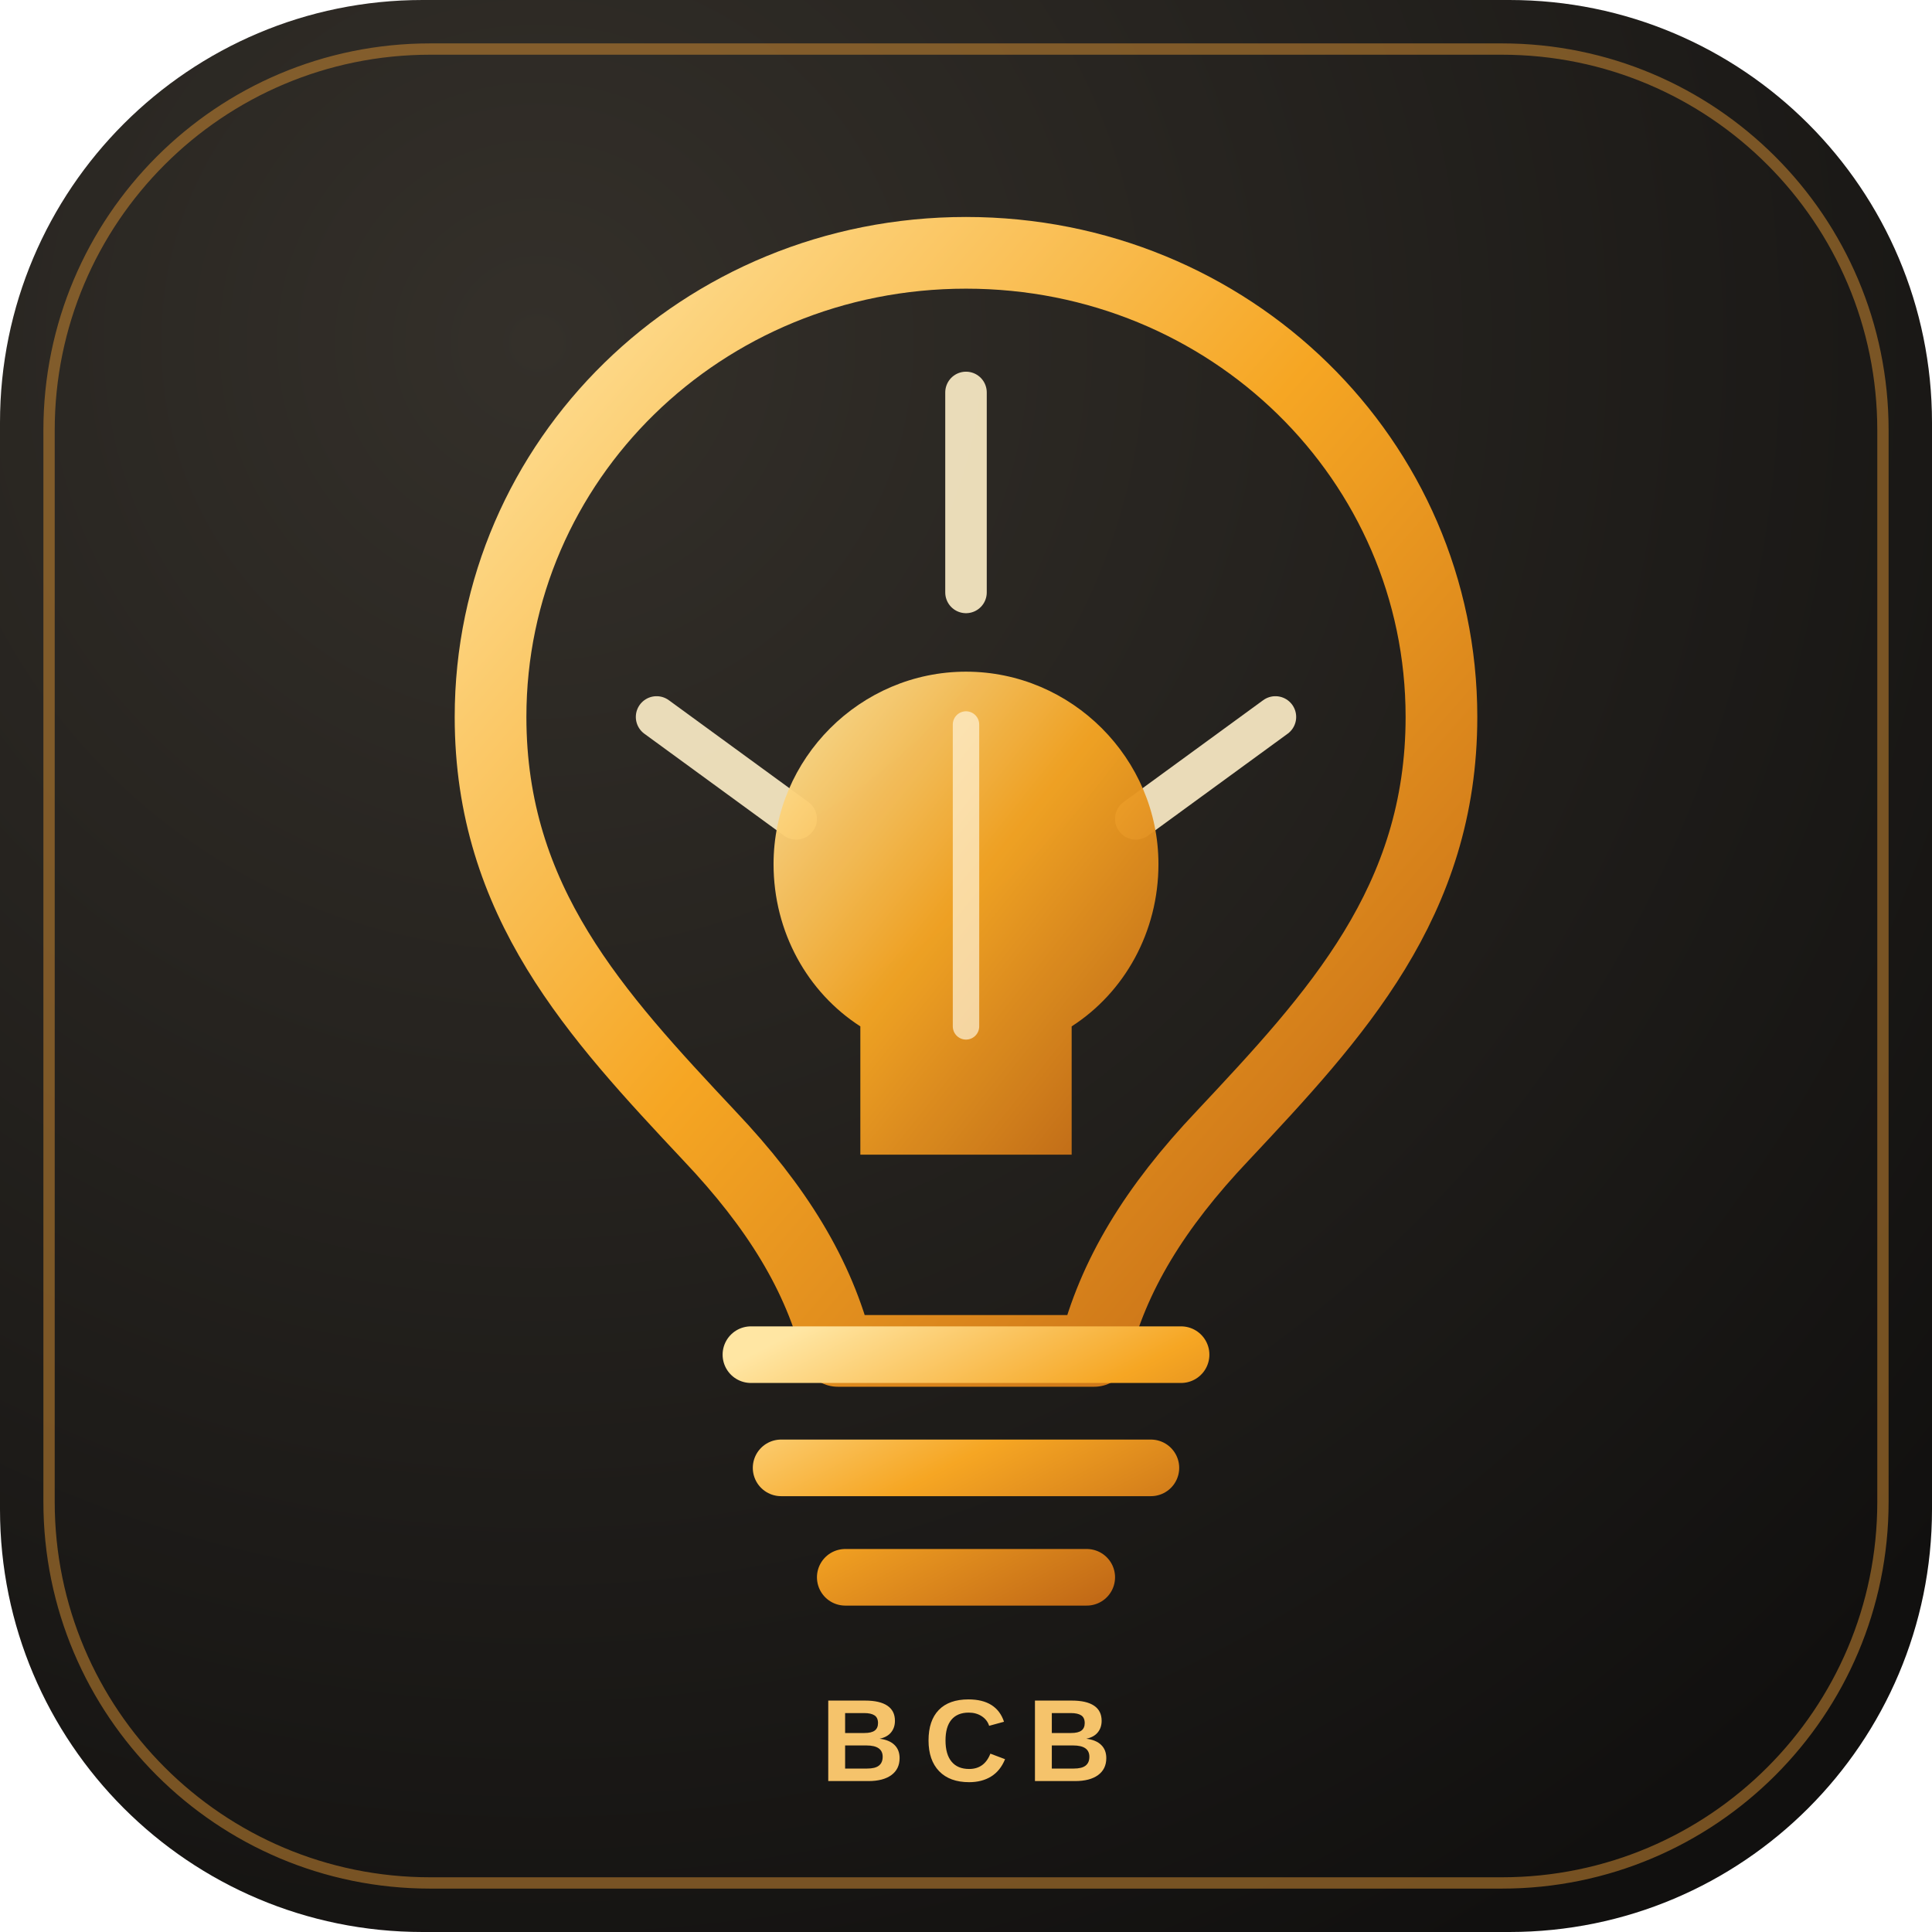
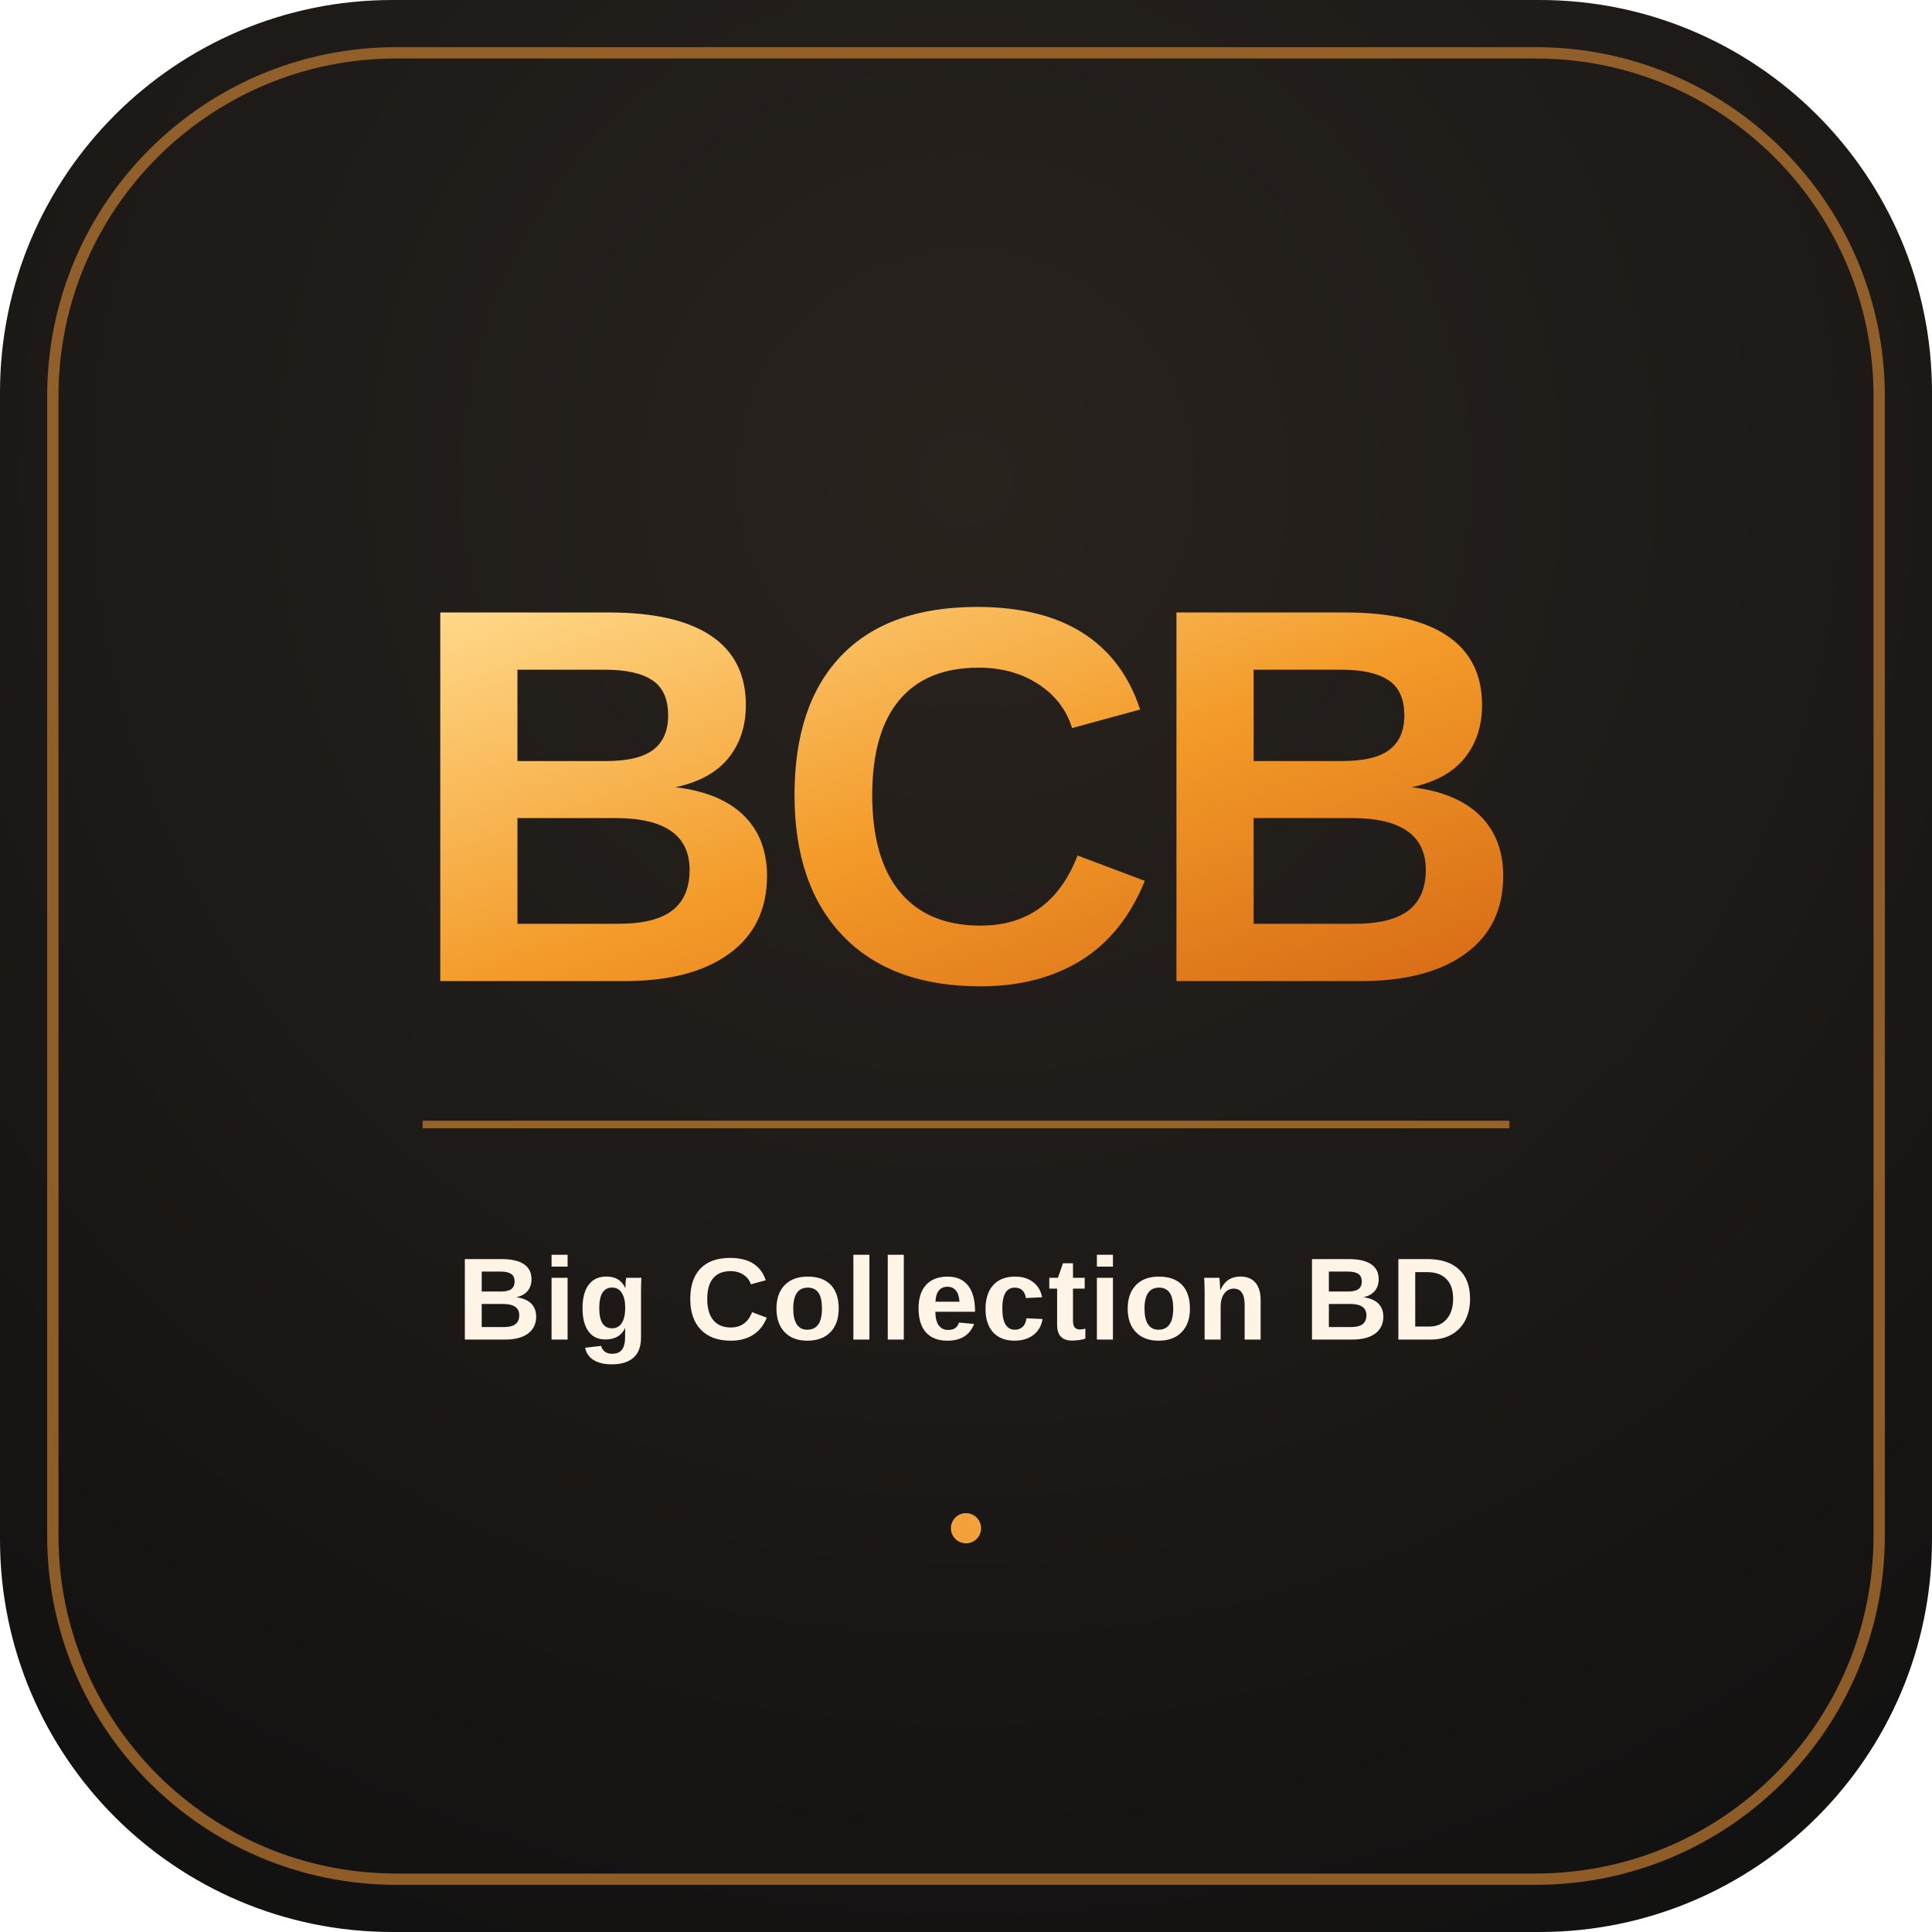
- <svg xmlns="http://www.w3.org/2000/svg" viewBox="0 0 512 512" role="img" aria-label="Big Collection BD">
+ <svg xmlns="http://www.w3.org/2000/svg" viewBox="0 0 512 512" role="img" aria-label="BCB Big Collection BD">
  <defs>
    <linearGradient id="gold" x1="0" y1="0" x2="1" y2="1">
-       <stop offset="0" stop-color="#ffe6a3" />
-       <stop offset="0.48" stop-color="#f6a623" />
-       <stop offset="1" stop-color="#bd6415" />
+       <stop offset="0" stop-color="#ffd98a" />
+       <stop offset="0.52" stop-color="#f39a28" />
+       <stop offset="1" stop-color="#d66a16" />
    </linearGradient>
-     <radialGradient id="bg" cx="28%" cy="18%" r="95%">
-       <stop offset="0" stop-color="#34302a" />
-       <stop offset="1" stop-color="#11100f" />
+     <radialGradient id="background" cx="50%" cy="25%" r="90%">
+       <stop offset="0" stop-color="#29231e" />
+       <stop offset="1" stop-color="#101010" />
    </radialGradient>
  </defs>
-   <rect width="512" height="512" rx="112" fill="url(#bg)" />
-   <rect x="13" y="13" width="486" height="486" rx="101" fill="none" stroke="#c88732" stroke-opacity=".55" stroke-width="3" />
-   <path d="M256 67c-70 0-126 55-126 123 0 49 28 79 58 111 18 19 29 37 34 57h68c5-20 16-38 34-57 30-32 58-62 58-111 0-68-56-123-126-123Z" fill="none" stroke="url(#gold)" stroke-width="19" stroke-linecap="round" stroke-linejoin="round" />
-   <path d="M199 359h114M207 389h98M224 418h64" stroke="url(#gold)" stroke-width="15" stroke-linecap="round" />
-   <path d="M256 104v53M174 190l37 27M338 190l-37 27" stroke="#fff0c9" stroke-opacity=".9" stroke-width="11" stroke-linecap="round" />
-   <path d="M256 178c-28 0-51 23-51 51 0 18 9 34 23 43v34h56v-34c14-9 23-25 23-43 0-28-23-51-51-51Z" fill="url(#gold)" opacity=".96" />
-   <path d="M256 192v80" stroke="#fff4d9" stroke-opacity=".7" stroke-width="7" stroke-linecap="round" />
-   <text x="256" y="472" text-anchor="middle" fill="#f5c36b" font-family="Arial,Helvetica,sans-serif" font-size="31" font-weight="800" letter-spacing="5">BCB</text>
+   <rect width="512" height="512" rx="104" fill="url(#background)" />
+   <rect x="14" y="14" width="484" height="484" rx="91" fill="none" stroke="#d88935" stroke-opacity=".62" stroke-width="3" />
+   <text x="256" y="260" text-anchor="middle" font-family="Arial, Helvetica, sans-serif" font-size="142" font-weight="900" letter-spacing="-5" fill="url(#gold)">BCB</text>
+   <path d="M112 298H400" stroke="#d88935" stroke-opacity=".65" stroke-width="2" />
+   <text x="256" y="355" text-anchor="middle" font-family="Arial, Helvetica, sans-serif" font-size="31" font-weight="700" letter-spacing=".5" fill="#fff4e5">Big Collection BD</text>
+   <circle cx="256" cy="405" r="4" fill="#f2a13b" />
</svg>
